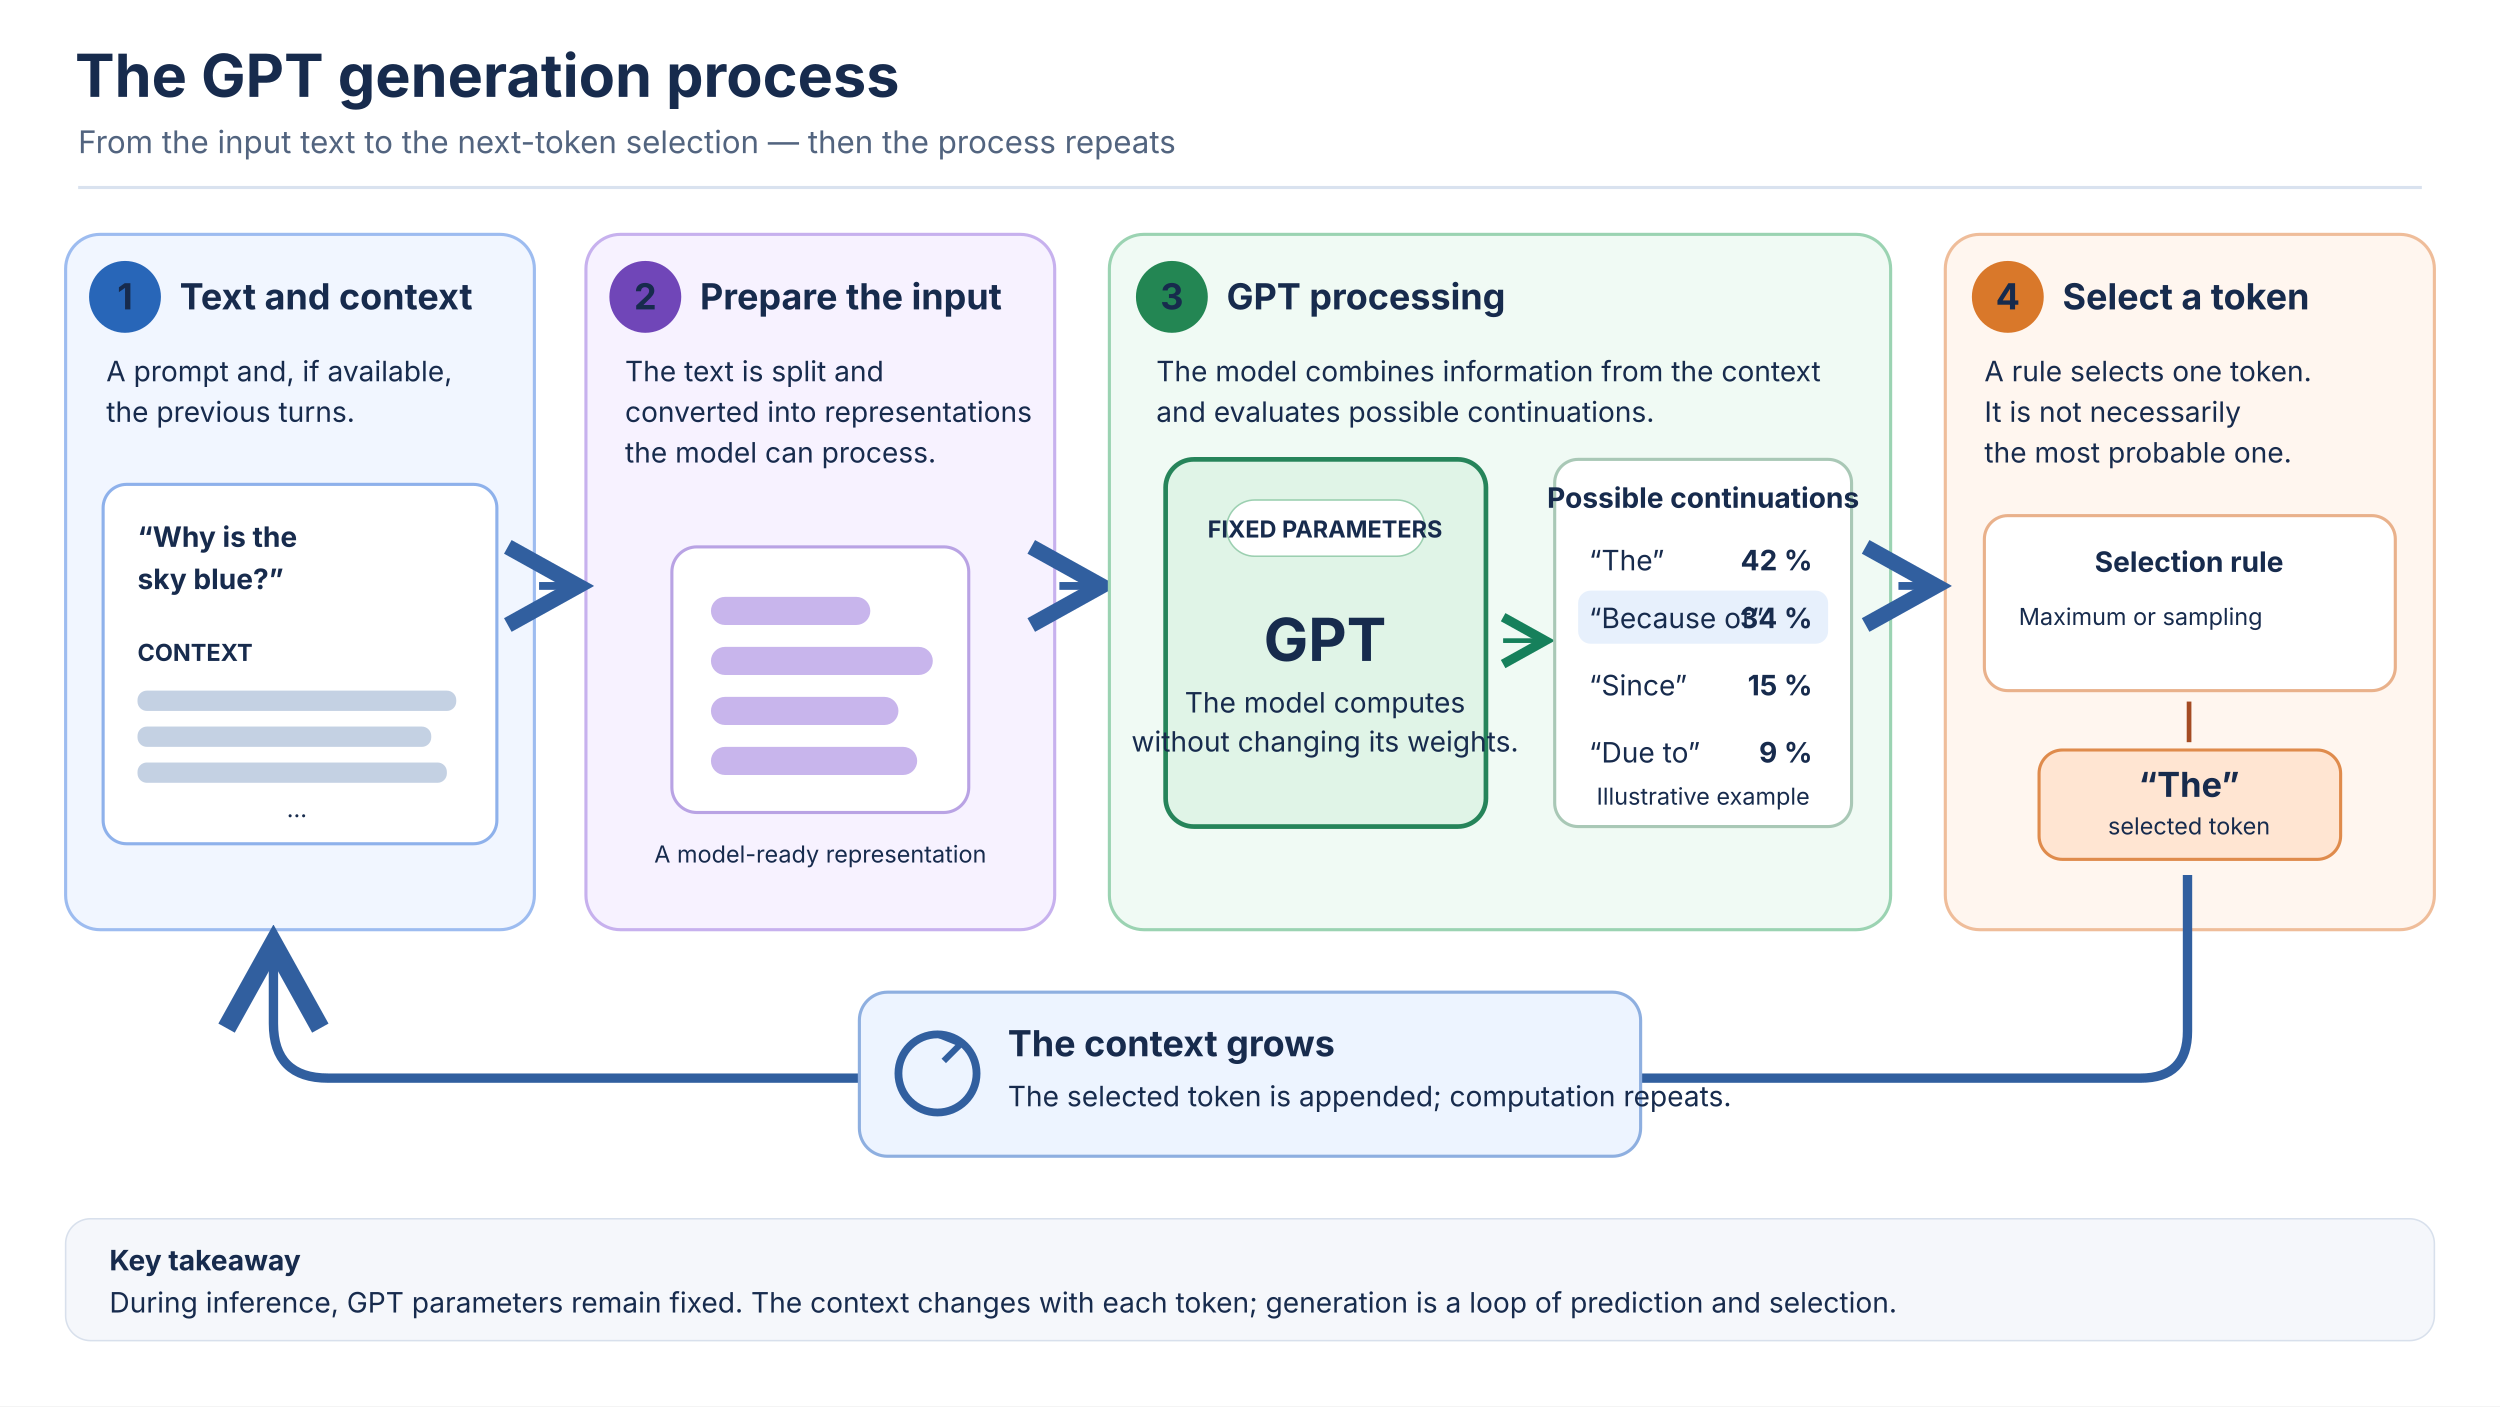
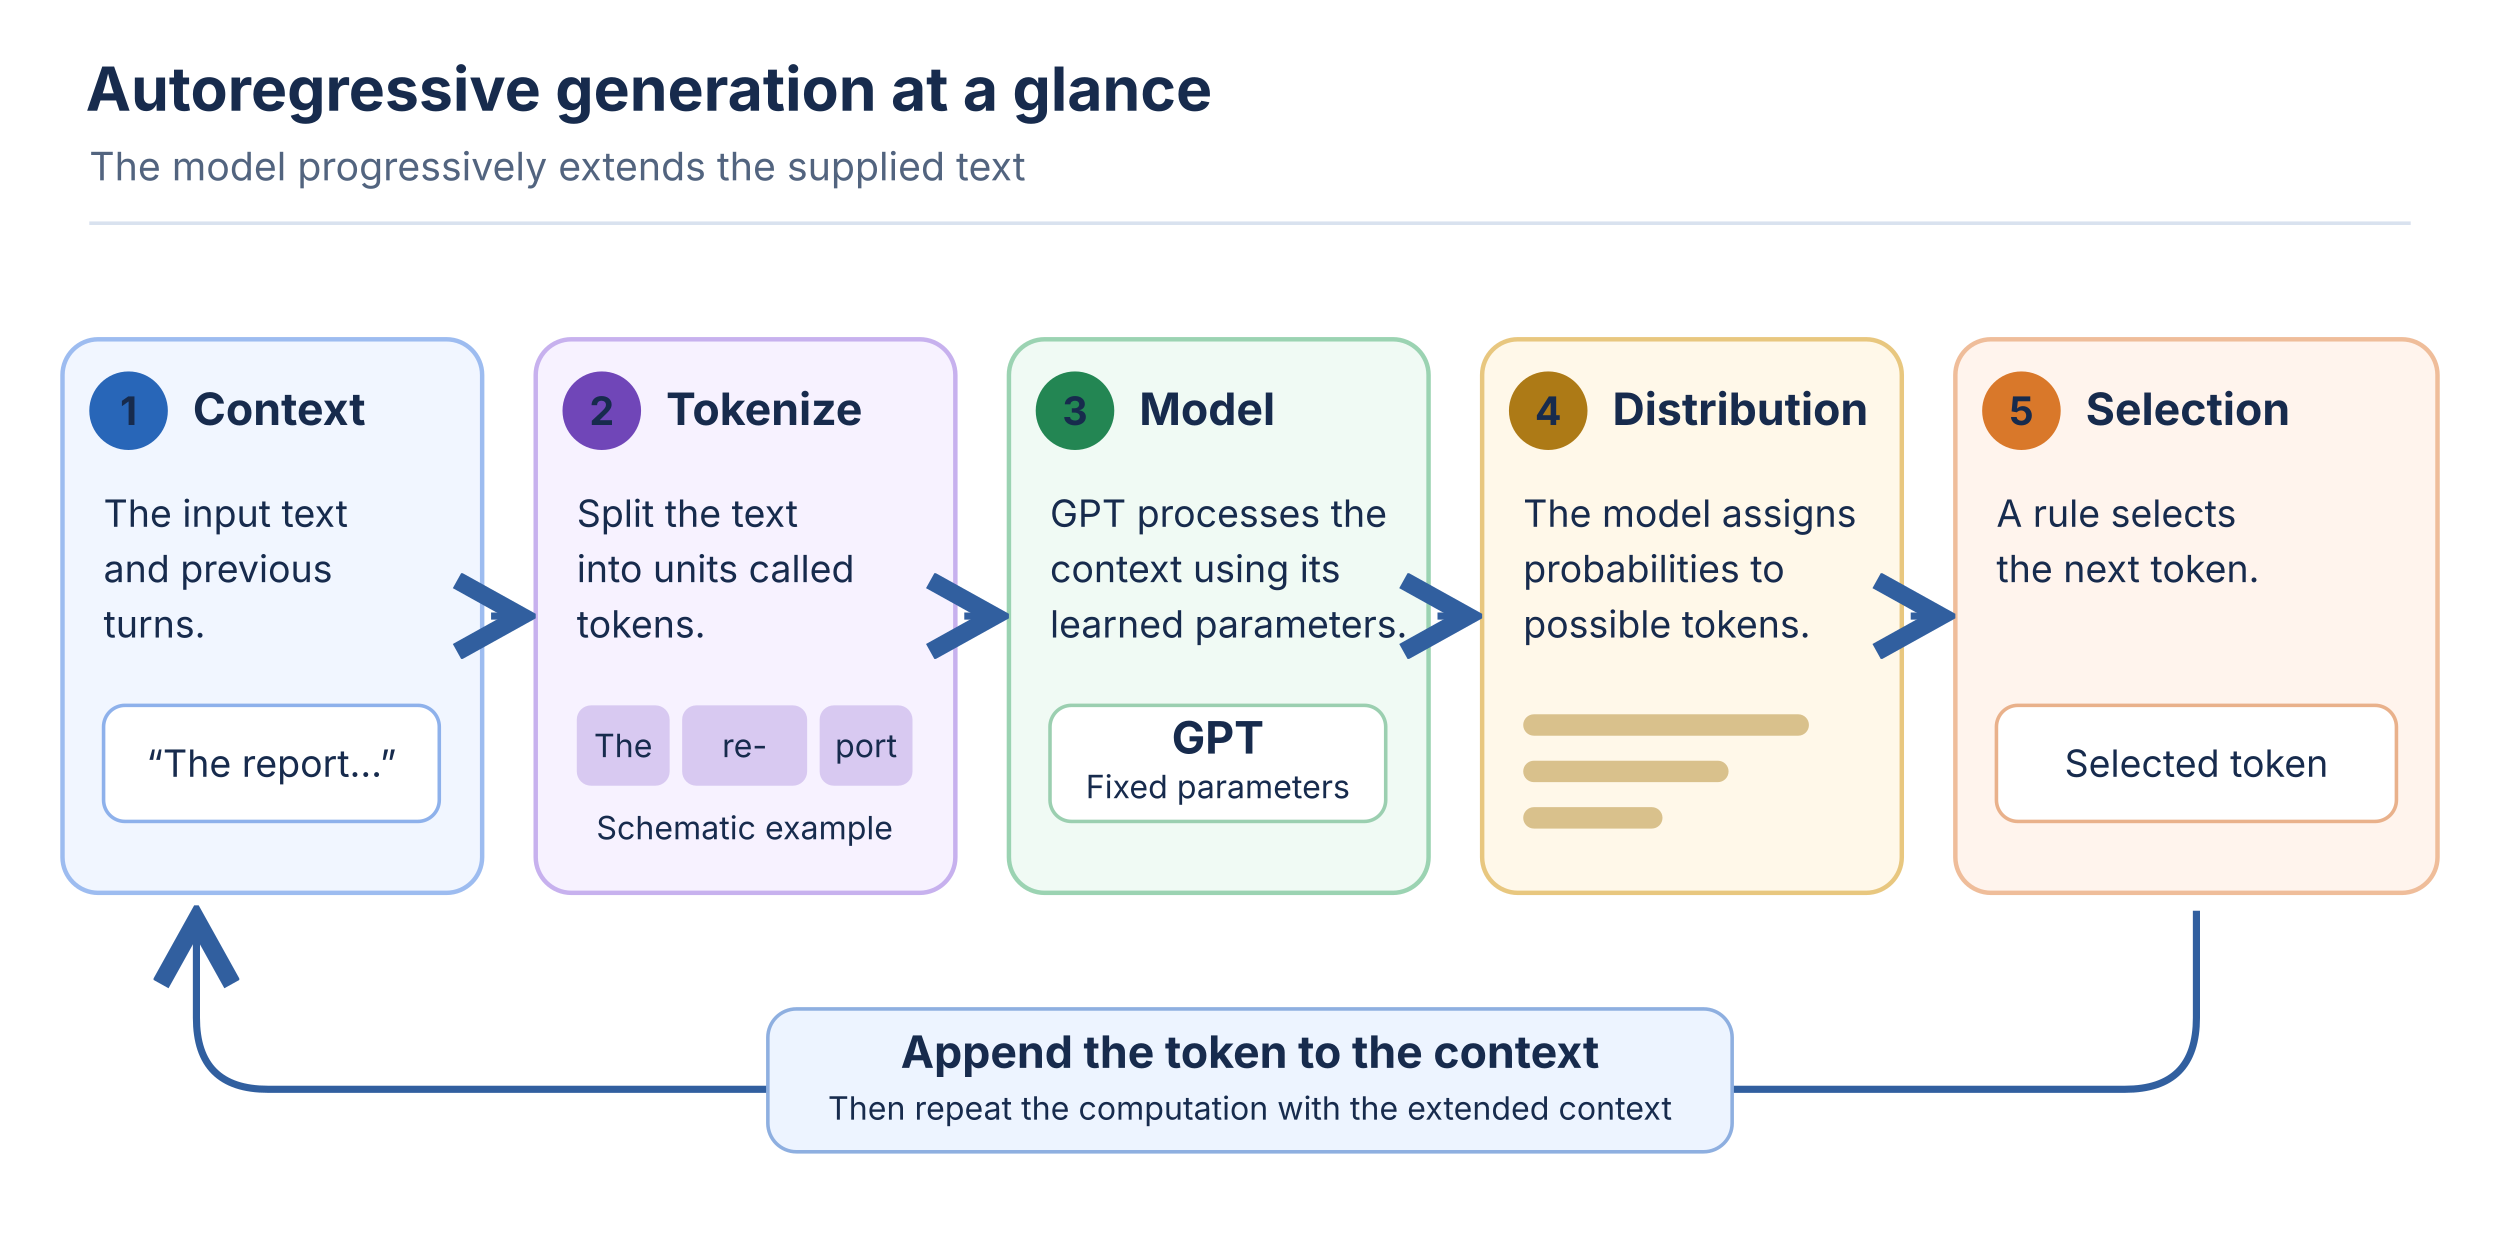
- <svg xmlns="http://www.w3.org/2000/svg" viewBox="0 0 1600 900" role="img" aria-labelledby="title desc">
+ <svg xmlns="http://www.w3.org/2000/svg" viewBox="0 0 1400 700" role="img" aria-labelledby="title desc">
  <defs>
-     <marker id="arrow" markerWidth="12" markerHeight="12" refX="9" refY="6" orient="auto">
-       <path d="M1 1 L10 6 L1 11" fill="none" stroke="#315f9f" stroke-width="2" />
-     </marker>
-     <marker id="greenArrow" markerWidth="12" markerHeight="12" refX="9" refY="6" orient="auto">
-       <path d="M1 1 L10 6 L1 11" fill="none" stroke="#16805b" stroke-width="2" />
+     <marker id="arrow" markerWidth="12" markerHeight="12" refX="10" refY="6" orient="auto">
+       <path d="M1 1 L10 6 L1 11" fill="none" stroke="#315f9f" stroke-width="2.5" />
    </marker>
    <style>
    text{font-family:Inter,ui-sans-serif,system-ui,-apple-system,"Segoe UI",sans-serif;fill:#172b4d}
-     .h1{font-size:38px;font-weight:750}.sub{font-size:20px;fill:#52647f}
-     .step{font-size:23px;font-weight:700}.body{font-size:18px}.small{font-size:15px}.strong{font-weight:700}
-     .panel{stroke-width:2}.arrow{stroke:#315f9f;stroke-width:5;fill:none;marker-end:url(#arrow)}
+     .heading{font-size:34px;font-weight:750}.sub{font-size:22px;fill:#52647f}
+     .step{font-size:25px;font-weight:700}.body{font-size:21px}.small{font-size:18px}
+     .panel{stroke-width:2.5}
  </style>
  </defs>
-   <rect width="1600" height="900" fill="#fff" />
-   <text x="48" y="62" class="h1">The GPT generation process</text>
-   <text x="50" y="98" class="sub">From the input text to the next-token selection — then the process repeats</text>
-   <path d="M50 120 H1550" stroke="#d9e2ef" stroke-width="2" />
-   <rect x="42" y="150" width="300" height="445" rx="22" fill="#f1f6ff" stroke="#9dbcf0" class="panel" />
-   <circle cx="80" cy="190" r="23" fill="#2866b8" />
-   <text x="80" y="198" text-anchor="middle" font-size="23" font-weight="750" fill="#fff">1</text>
-   <text x="115" y="198" class="step">Text and context</text>
-   <text x="68" y="244" class="body">A prompt and, if available,</text>
-   <text x="68" y="270" class="body">the previous turns.</text>
-   <rect x="66" y="310" width="252" height="230" rx="15" fill="#fff" stroke="#8eb1eb" stroke-width="2" />
-   <text x="88" y="350" class="body strong">“Why is the</text>
-   <text x="88" y="377" class="body strong">sky blue?”</text>
-   <text x="88" y="423" class="small strong" fill="#2866b8">CONTEXT</text>
-   <rect x="88" y="442" width="204" height="13" rx="6" fill="#c4d1e3" />
-   <rect x="88" y="465" width="188" height="13" rx="6" fill="#c4d1e3" />
-   <rect x="88" y="488" width="198" height="13" rx="6" fill="#c4d1e3" />
-   <text x="190" y="523" text-anchor="middle" class="small" fill="#55739f">…</text>
-   <rect x="375" y="150" width="300" height="445" rx="22" fill="#f7f2ff" stroke="#c7b1ee" class="panel" />
-   <circle cx="413" cy="190" r="23" fill="#7046b8" />
-   <text x="413" y="198" text-anchor="middle" font-size="23" font-weight="750" fill="#fff">2</text>
-   <text x="448" y="198" class="step">Prepare the input</text>
-   <text x="400" y="244" class="body">The text is split and</text>
-   <text x="400" y="270" class="body">converted into representations</text>
-   <text x="400" y="296" class="body">the model can process.</text>
-   <rect x="430" y="350" width="190" height="170" rx="16" fill="#fff" stroke="#b9a3e4" stroke-width="2" />
-   <rect x="455" y="382" width="102" height="18" rx="9" fill="#c8b5ec" />
-   <rect x="455" y="414" width="142" height="18" rx="9" fill="#c8b5ec" />
-   <rect x="455" y="446" width="120" height="18" rx="9" fill="#c8b5ec" />
-   <rect x="455" y="478" width="132" height="18" rx="9" fill="#c8b5ec" />
-   <text x="525" y="552" text-anchor="middle" class="small">A model-ready representation</text>
-   <path d="M345 375 H365" class="arrow" />
-   <path d="M678 375 H700" class="arrow" />
-   <rect x="710" y="150" width="500" height="445" rx="22" fill="#f0faf4" stroke="#9bd3b2" class="panel" />
-   <circle cx="750" cy="190" r="23" fill="#238653" />
-   <text x="750" y="198" text-anchor="middle" font-size="23" font-weight="750" fill="#fff">3</text>
-   <text x="785" y="198" class="step">GPT processing</text>
-   <text x="740" y="244" class="body">The model combines information from the context</text>
-   <text x="740" y="270" class="body">and evaluates possible continuations.</text>
-   <rect x="746" y="294" width="205" height="235" rx="18" fill="#e0f4e7" stroke="#26845a" stroke-width="3" />
-   <rect x="785" y="320" width="127" height="36" rx="18" fill="#fff" stroke="#9bcfb0" />
-   <text x="848" y="344" text-anchor="middle" class="small strong">FIXED PARAMETERS</text>
-   <text x="848" y="423" text-anchor="middle" font-size="38" font-weight="750" fill="#145b3b">GPT</text>
-   <text x="848" y="456" text-anchor="middle" class="body">The model computes</text>
-   <text x="848" y="481" text-anchor="middle" class="body">without changing its weights.</text>
-   <path d="M962 410 H986" stroke="#16805b" stroke-width="3" fill="none" marker-end="url(#greenArrow)" />
-   <rect x="995" y="294" width="190" height="235" rx="15" fill="#fff" stroke="#a9c8b6" stroke-width="2" />
-   <text x="1090" y="325" text-anchor="middle" class="body strong">Possible continuations</text>
-   <text x="1017" y="365" class="body">“The”</text>
-   <text x="1160" y="365" text-anchor="end" class="body strong">42 %</text>
-   <rect x="1010" y="378" width="160" height="34" rx="8" fill="#e7f0fc" />
-   <text x="1017" y="402" class="body">“Because of”</text>
-   <text x="1160" y="402" text-anchor="end" class="body strong">34 %</text>
-   <text x="1017" y="445" class="body">“Since”</text>
-   <text x="1160" y="445" text-anchor="end" class="body strong">15 %</text>
-   <text x="1017" y="488" class="body">“Due to”</text>
-   <text x="1160" y="488" text-anchor="end" class="body strong">9 %</text>
-   <text x="1090" y="515" text-anchor="middle" class="small">Illustrative example</text>
-   <rect x="1245" y="150" width="313" height="445" rx="22" fill="#fff6ef" stroke="#efbd9a" class="panel" />
-   <circle cx="1285" cy="190" r="23" fill="#d9782a" />
-   <text x="1285" y="198" text-anchor="middle" font-size="23" font-weight="750" fill="#fff">4</text>
-   <text x="1320" y="198" class="step">Select a token</text>
-   <text x="1270" y="244" class="body">A rule selects one token.</text>
-   <text x="1270" y="270" class="body">It is not necessarily</text>
-   <text x="1270" y="296" class="body">the most probable one.</text>
-   <rect x="1270" y="330" width="263" height="112" rx="15" fill="#fff" stroke="#e9b18b" stroke-width="2" />
-   <text x="1401" y="366" text-anchor="middle" class="body strong">Selection rule</text>
-   <text x="1292" y="400" class="small">Maximum or sampling</text>
-   <path d="M1401 449 V475" stroke="#a44b23" stroke-width="3" fill="none" />
-   <rect x="1305" y="480" width="193" height="70" rx="15" fill="#ffe5d2" stroke="#df8b4c" stroke-width="2" />
-   <text x="1401" y="510" text-anchor="middle" font-size="22" font-weight="750">“The”</text>
-   <text x="1401" y="534" text-anchor="middle" class="small">selected token</text>
-   <path d="M1215 375 H1234" class="arrow" />
-   <path d="M1400 560 V660 Q1400 690 1370 690 H210 Q175 690 175 655 V610" stroke="#315f9f" stroke-width="6" fill="none" marker-end="url(#arrow)" />
-   <rect x="550" y="635" width="500" height="105" rx="18" fill="#edf4ff" stroke="#8eafe0" stroke-width="2" />
-   <circle cx="600" cy="687" r="25" fill="none" stroke="#315f9f" stroke-width="5" />
-   <path d="M600 662 L615 668 L604 679" fill="none" stroke="#315f9f" stroke-width="4" />
-   <text x="645" y="676" class="step">The context grows</text>
-   <text x="645" y="708" class="body">The selected token is appended; computation repeats.</text>
-   <rect x="42" y="780" width="1516" height="78" rx="16" fill="#f5f7fb" stroke="#d8e0ec" />
-   <text x="70" y="813" class="body strong">Key takeaway</text>
-   <text x="70" y="840" class="body">During inference, GPT parameters remain fixed. The context changes with each token; generation is a loop of prediction and selection.</text>
+   <rect width="1400" height="700" fill="#fff" />
+   <text x="48" y="62" class="heading">Autoregressive generation at a glance</text>
+   <text x="50" y="101" class="sub">The model progressively extends the supplied text</text>
+   <path d="M50 125 H1350" stroke="#d9e2ef" stroke-width="2" />
+   <g>
+     <rect x="35" y="190" width="235" height="310" rx="20" fill="#f1f6ff" stroke="#9dbcf0" class="panel" />
+     <circle cx="72" cy="230" r="22" fill="#2866b8" />
+     <text x="72" y="238" text-anchor="middle" font-size="22" font-weight="700" fill="#fff">1</text>
+     <text x="108" y="238" class="step">Context</text>
+     <text x="58" y="295" class="body">The input text</text>
+     <text x="58" y="326" class="body">and previous</text>
+     <text x="58" y="357" class="body">turns.</text>
+     <rect x="58" y="395" width="188" height="65" rx="12" fill="#fff" stroke="#8eb1eb" stroke-width="2" />
+     <text x="152" y="435" text-anchor="middle" class="body">“The report…”</text>
+   </g>
+   <g>
+     <rect x="300" y="190" width="235" height="310" rx="20" fill="#f7f2ff" stroke="#c7b1ee" class="panel" />
+     <circle cx="337" cy="230" r="22" fill="#7046b8" />
+     <text x="337" y="238" text-anchor="middle" font-size="22" font-weight="700" fill="#fff">2</text>
+     <text x="373" y="238" class="step">Tokenize</text>
+     <text x="323" y="295" class="body">Split the text</text>
+     <text x="323" y="326" class="body">into units called</text>
+     <text x="323" y="357" class="body">tokens.</text>
+     <g fill="#d8c9f1">
+       <rect x="323" y="395" width="52" height="45" rx="8" />
+       <rect x="382" y="395" width="70" height="45" rx="8" />
+       <rect x="459" y="395" width="52" height="45" rx="8" />
+     </g>
+     <text x="349" y="424" text-anchor="middle" class="small">The</text>
+     <text x="417" y="424" text-anchor="middle" class="small">re-</text>
+     <text x="485" y="424" text-anchor="middle" class="small">port</text>
+     <text x="417" y="470" text-anchor="middle" class="small">Schematic example</text>
+   </g>
+   <g>
+     <rect x="565" y="190" width="235" height="310" rx="20" fill="#f0faf4" stroke="#9bd3b2" class="panel" />
+     <circle cx="602" cy="230" r="22" fill="#238653" />
+     <text x="602" y="238" text-anchor="middle" font-size="22" font-weight="700" fill="#fff">3</text>
+     <text x="638" y="238" class="step">Model</text>
+     <text x="588" y="295" class="body">GPT processes the</text>
+     <text x="588" y="326" class="body">context using its</text>
+     <text x="588" y="357" class="body">learned parameters.</text>
+     <rect x="588" y="395" width="188" height="65" rx="12" fill="#fff" stroke="#9bcfb0" stroke-width="2" />
+     <text x="682" y="422" text-anchor="middle" class="step">GPT</text>
+     <text x="682" y="447" text-anchor="middle" class="small">Fixed parameters</text>
+   </g>
+   <g>
+     <rect x="830" y="190" width="235" height="310" rx="20" fill="#fff8e9" stroke="#e8c77f" class="panel" />
+     <circle cx="867" cy="230" r="22" fill="#ad7a16" />
+     <text x="867" y="238" text-anchor="middle" font-size="22" font-weight="700" fill="#fff">4</text>
+     <text x="903" y="238" class="step">Distribution</text>
+     <text x="853" y="295" class="body">The model assigns</text>
+     <text x="853" y="326" class="body">probabilities to</text>
+     <text x="853" y="357" class="body">possible tokens.</text>
+     <g fill="#d9c18c">
+       <rect x="853" y="400" width="160" height="12" rx="6" />
+       <rect x="853" y="426" width="115" height="12" rx="6" />
+       <rect x="853" y="452" width="78" height="12" rx="6" />
+     </g>
+   </g>
+   <g>
+     <rect x="1095" y="190" width="270" height="310" rx="20" fill="#fff4ed" stroke="#efbd9a" class="panel" />
+     <circle cx="1132" cy="230" r="22" fill="#d9782a" />
+     <text x="1132" y="238" text-anchor="middle" font-size="22" font-weight="700" fill="#fff">5</text>
+     <text x="1168" y="238" class="step">Selection</text>
+     <text x="1118" y="295" class="body">A rule selects</text>
+     <text x="1118" y="326" class="body">the next token.</text>
+     <rect x="1118" y="395" width="224" height="65" rx="12" fill="#fff" stroke="#e9b18b" stroke-width="2" />
+     <text x="1230" y="435" text-anchor="middle" class="body">Selected token</text>
+   </g>
+   <g fill="none" stroke="#315f9f" stroke-width="4" marker-end="url(#arrow)">
+     <path d="M275 345 H292" />
+     <path d="M540 345 H557" />
+     <path d="M805 345 H822" />
+     <path d="M1070 345 H1087" />
+   </g>
+   <path d="M1230 510 V570 Q1230 610 1190 610 H150 Q110 610 110 570 V515" fill="none" stroke="#315f9f" stroke-width="4" marker-end="url(#arrow)" />
+   <rect x="430" y="565" width="540" height="80" rx="16" fill="#edf4ff" stroke="#8eafe0" stroke-width="2" />
+   <text x="700" y="598" text-anchor="middle" class="step">Append the token to the context</text>
+   <text x="700" y="627" text-anchor="middle" class="small">Then repeat the computation with the extended context</text>
</svg>
